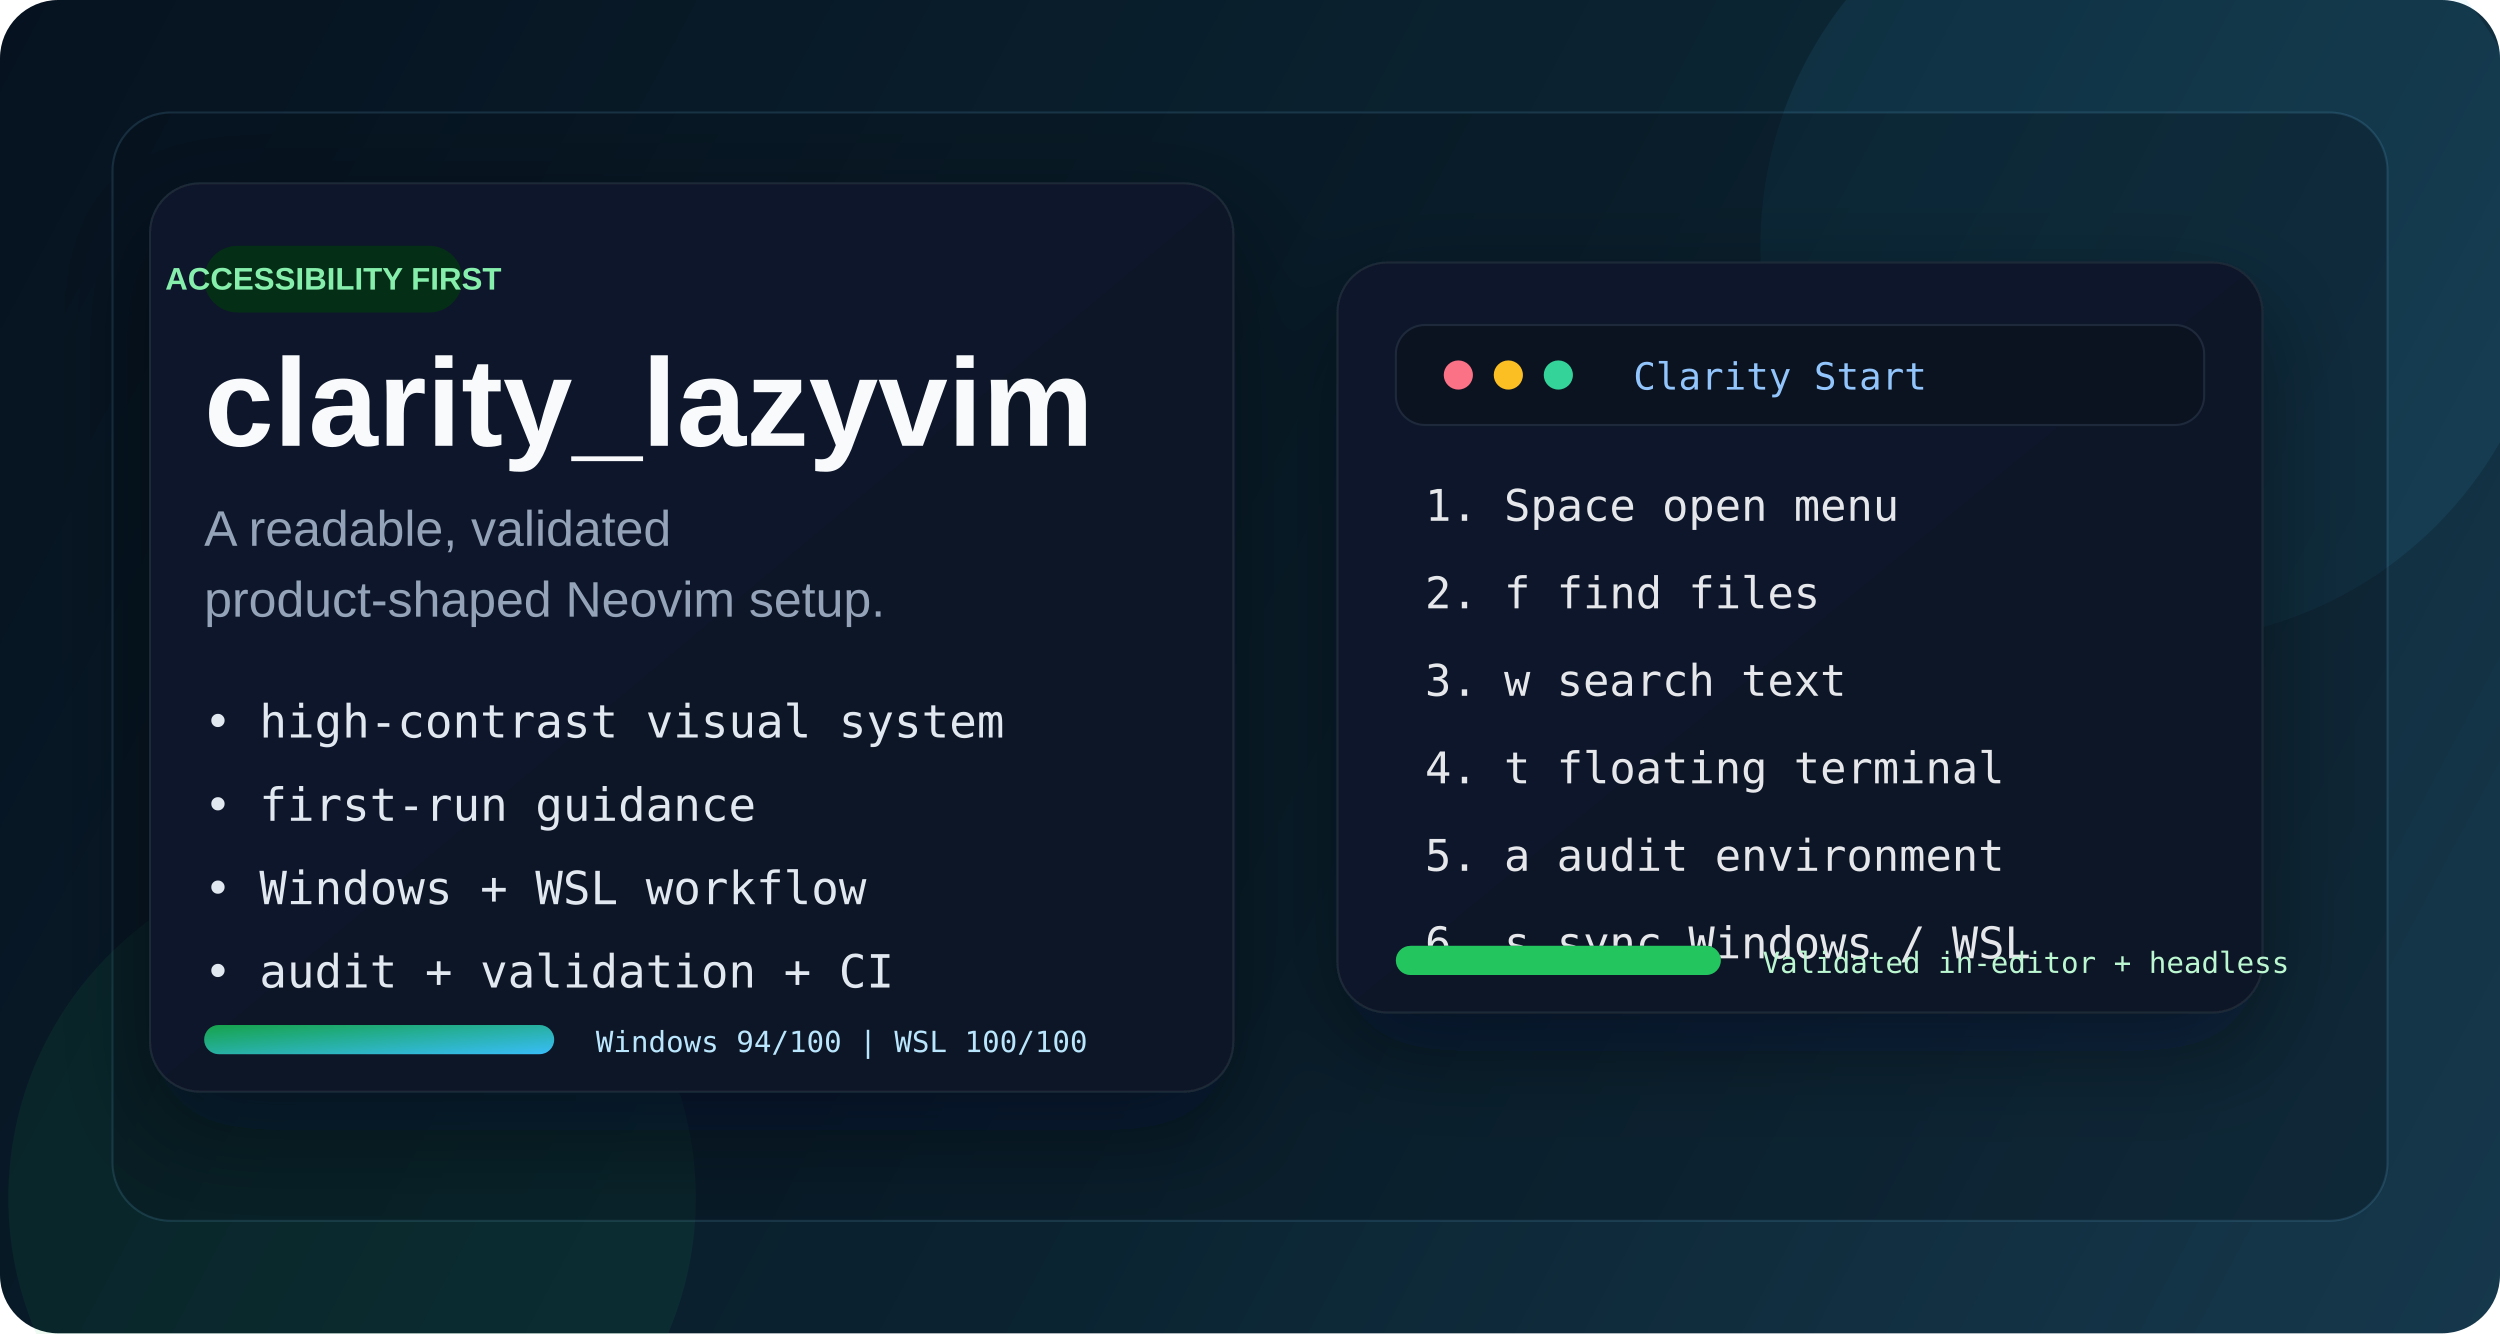
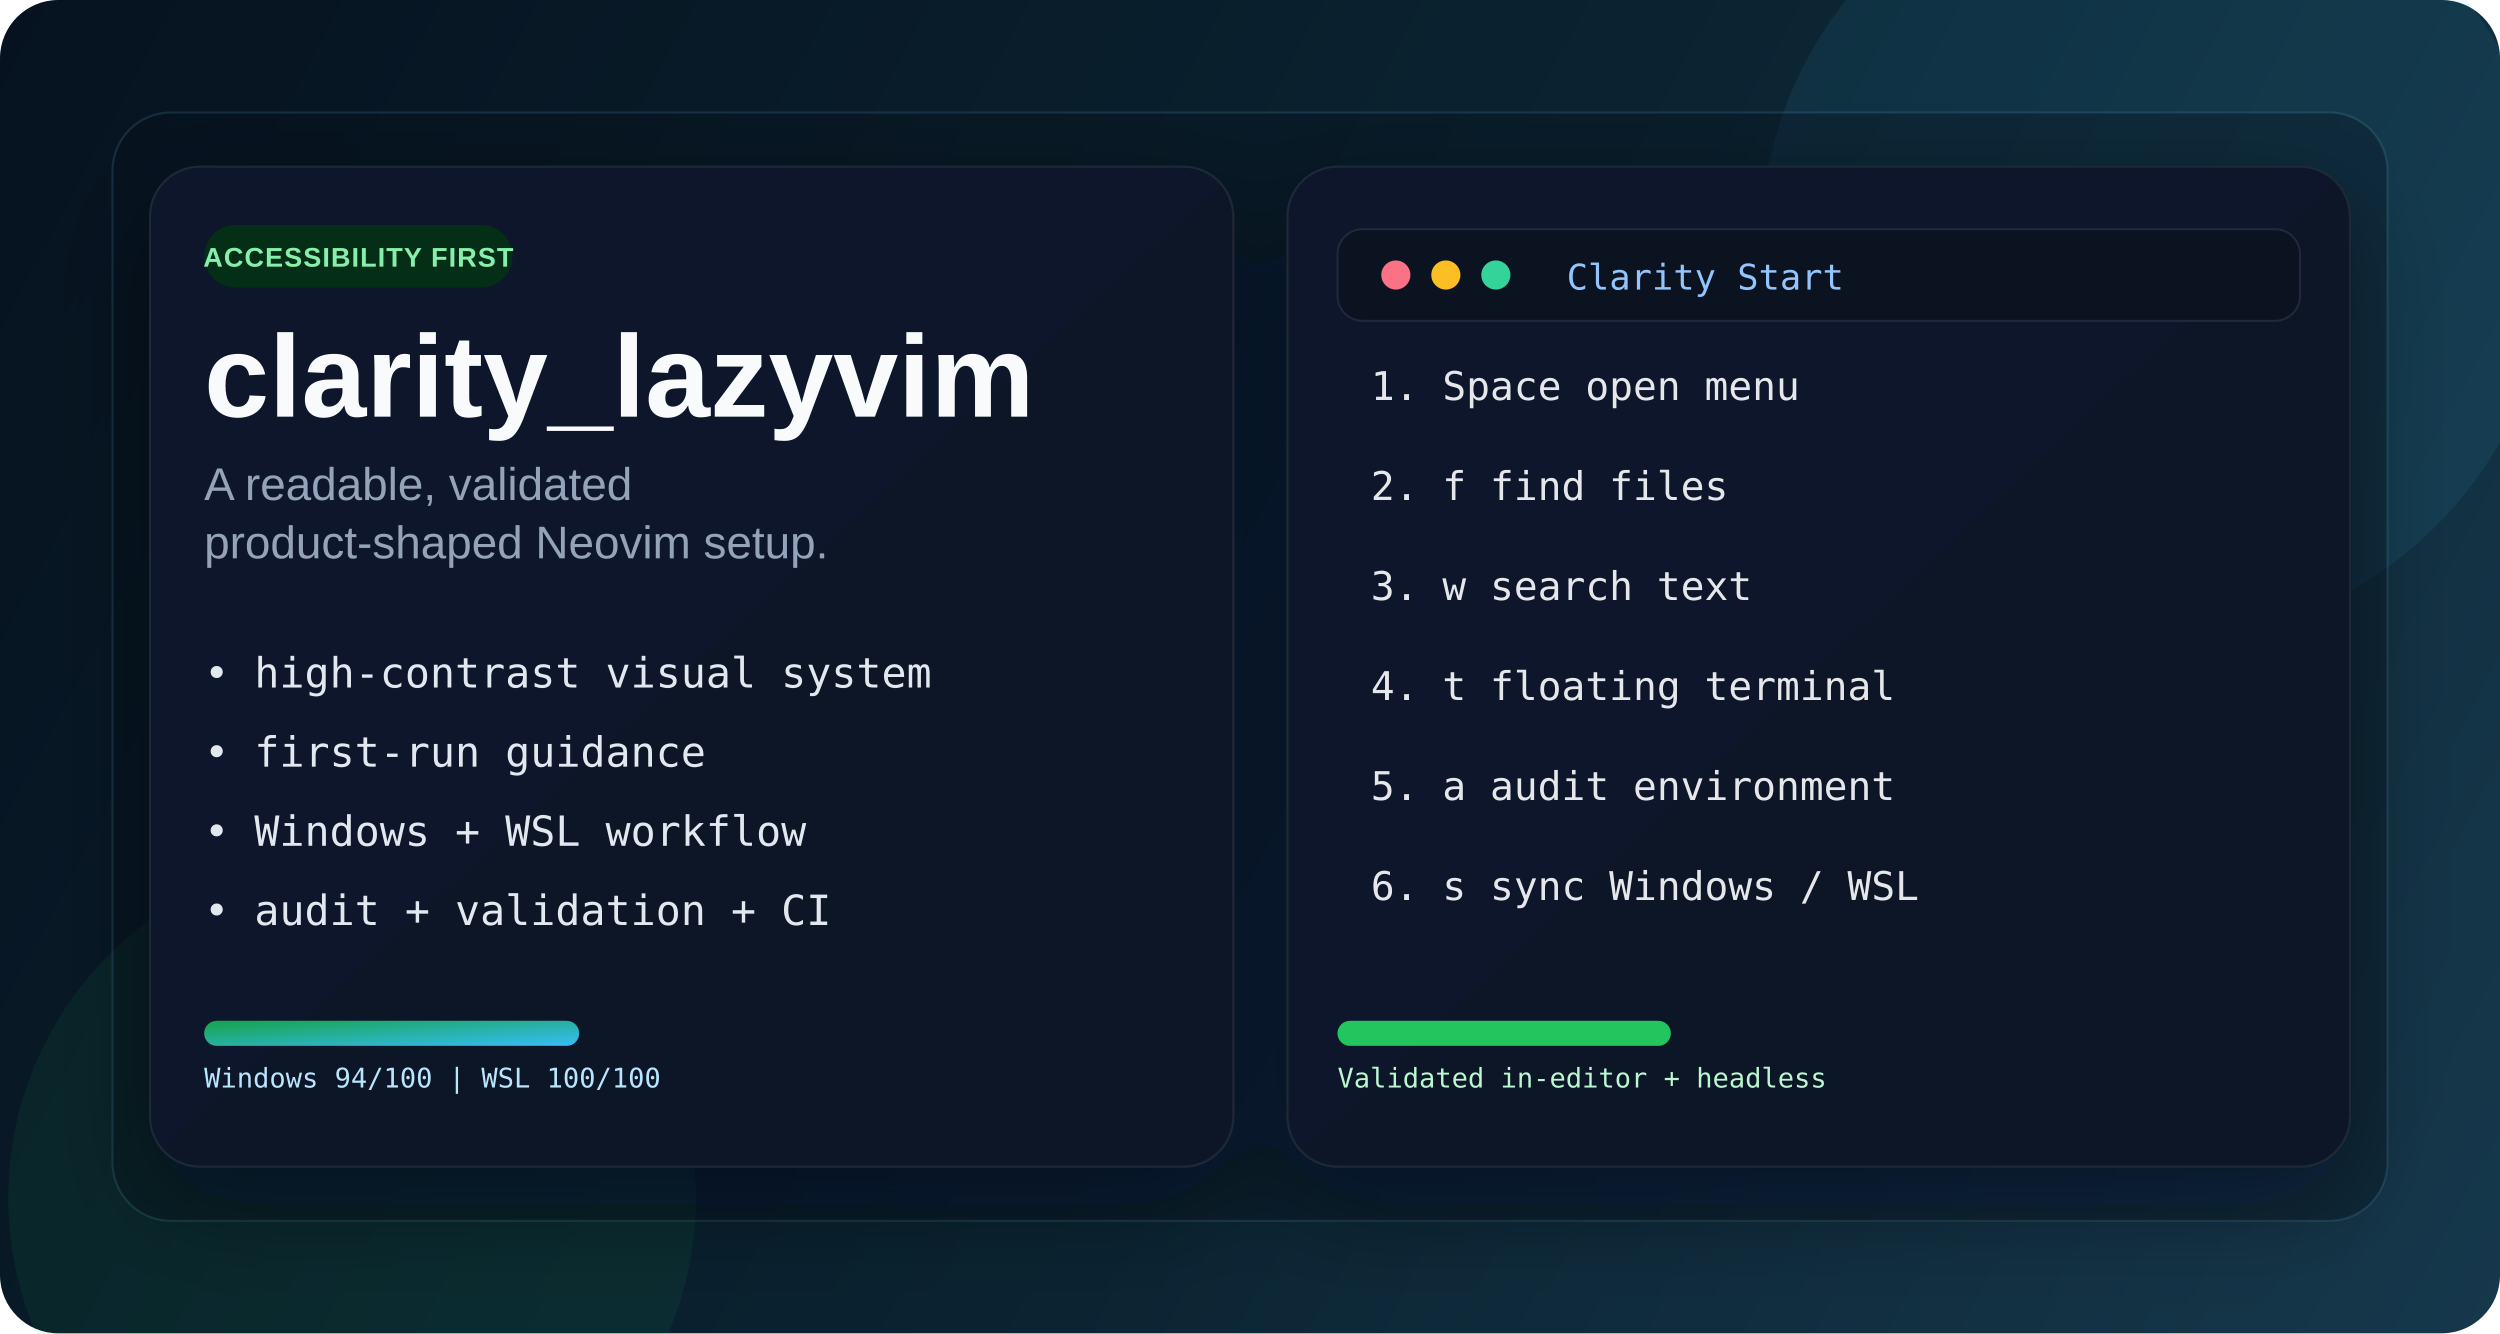
<svg xmlns="http://www.w3.org/2000/svg" width="1200" height="640" viewBox="0 0 1200 640" fill="none">
  <defs>
    <linearGradient id="bg" x1="0" y1="0" x2="1200" y2="640" gradientUnits="userSpaceOnUse">
      <stop stop-color="#06121F" />
      <stop offset="0.55" stop-color="#0B2432" />
      <stop offset="1" stop-color="#16384C" />
    </linearGradient>
    <linearGradient id="panel" x1="0" y1="0" x2="1" y2="1">
      <stop stop-color="#0F172A" />
      <stop offset="1" stop-color="#111827" />
    </linearGradient>
    <linearGradient id="accent" x1="0" y1="0" x2="1" y2="1">
      <stop stop-color="#16A34A" />
      <stop offset="1" stop-color="#38BDF8" />
    </linearGradient>
    <filter id="shadow" x="-20%" y="-20%" width="140%" height="140%">
      <feDropShadow dx="0" dy="18" stdDeviation="24" flood-color="#020617" flood-opacity="0.4" />
    </filter>
  </defs>
  <rect width="1200" height="640" rx="28" fill="url(#bg)" />
  <circle cx="1035" cy="118" r="190" fill="#38BDF8" fill-opacity="0.08" />
  <circle cx="169" cy="575" r="165" fill="#22C55E" fill-opacity="0.08" />
  <rect x="54" y="54" width="1092" height="532" rx="28" fill="#08111D" fill-opacity="0.36" stroke="#7DD3FC" stroke-opacity="0.14" />
  <g filter="url(#shadow)">
-     <rect x="72" y="88" width="520" height="436" rx="24" fill="url(#panel)" stroke="#1F2937" />
-     <rect x="642" y="126" width="444" height="360" rx="24" fill="url(#panel)" stroke="#1F2937" />
+     <rect x="72" y="80" width="520" height="480" rx="24" fill="url(#panel)" stroke="#1F2937" />
+     <rect x="618" y="80" width="510" height="480" rx="24" fill="url(#panel)" stroke="#1F2937" />
  </g>
-   <rect x="98" y="118" width="124" height="32" rx="16" fill="#052E16" />
-   <text x="160" y="139" text-anchor="middle" fill="#86EFAC" font-family="Space Grotesk, Segoe UI, Arial, sans-serif" font-size="15" font-weight="700">ACCESSIBILITY FIRST</text>
-   <text x="98" y="214" fill="#F8FAFC" font-family="Space Grotesk, Segoe UI, Arial, sans-serif" font-size="60" font-weight="700">clarity_lazyvim</text>
-   <text x="98" y="262" fill="#94A3B8" font-family="Space Grotesk, Segoe UI, Arial, sans-serif" font-size="24" font-weight="500">
-     <tspan x="98" dy="0">A readable, validated</tspan>
-     <tspan x="98" dy="34">product-shaped Neovim setup.</tspan>
-   </text>
-   <text x="98" y="354" fill="#E2E8F0" font-family="JetBrains Mono, Consolas, monospace" font-size="22">• high-contrast visual system</text>
-   <text x="98" y="394" fill="#E2E8F0" font-family="JetBrains Mono, Consolas, monospace" font-size="22">• first-run guidance</text>
-   <text x="98" y="434" fill="#E2E8F0" font-family="JetBrains Mono, Consolas, monospace" font-size="22">• Windows + WSL workflow</text>
-   <text x="98" y="474" fill="#E2E8F0" font-family="JetBrains Mono, Consolas, monospace" font-size="22">• audit + validation + CI</text>
-   <rect x="98" y="492" width="168" height="14" rx="7" fill="#1E293B" />
-   <rect x="98" y="492" width="168" height="14" rx="7" fill="url(#accent)" />
-   <text x="286" y="505" fill="#BAE6FD" font-family="JetBrains Mono, Consolas, monospace" font-size="14">Windows 94/100  |  WSL 100/100</text>
-   <rect x="670" y="156" width="388" height="48" rx="14" fill="#0B1220" stroke="#1E293B" />
-   <circle cx="700" cy="180" r="7" fill="#FB7185" />
-   <circle cx="724" cy="180" r="7" fill="#FBBF24" />
-   <circle cx="748" cy="180" r="7" fill="#34D399" />
-   <text x="784" y="187" fill="#93C5FD" font-family="JetBrains Mono, Consolas, monospace" font-size="18">Clarity Start</text>
-   <text x="684" y="250" fill="#E5E7EB" font-family="JetBrains Mono, Consolas, monospace" font-size="21">1. Space  open menu</text>
-   <text x="684" y="292" fill="#E5E7EB" font-family="JetBrains Mono, Consolas, monospace" font-size="21">2. f      find files</text>
-   <text x="684" y="334" fill="#E5E7EB" font-family="JetBrains Mono, Consolas, monospace" font-size="21">3. w      search text</text>
-   <text x="684" y="376" fill="#E5E7EB" font-family="JetBrains Mono, Consolas, monospace" font-size="21">4. t      floating terminal</text>
-   <text x="684" y="418" fill="#E5E7EB" font-family="JetBrains Mono, Consolas, monospace" font-size="21">5. a      audit environment</text>
-   <text x="684" y="460" fill="#E5E7EB" font-family="JetBrains Mono, Consolas, monospace" font-size="21">6. s      sync Windows / WSL</text>
-   <rect x="670" y="454" width="156" height="14" rx="7" fill="#1E293B" />
-   <rect x="670" y="454" width="156" height="14" rx="7" fill="#22C55E" />
-   <text x="846" y="467" fill="#BBF7D0" font-family="JetBrains Mono, Consolas, monospace" font-size="14">Validated in-editor + headless</text>
+   <rect x="98" y="108" width="148" height="30" rx="15" fill="#052E16" />
+   <text x="172" y="128" text-anchor="middle" fill="#86EFAC" font-family="Space Grotesk, Segoe UI, Arial, sans-serif" font-size="13" font-weight="700" letter-spacing="0.5">ACCESSIBILITY FIRST</text>
+   <text x="98" y="200" fill="#F8FAFC" font-family="Space Grotesk, Segoe UI, Arial, sans-serif" font-size="56" font-weight="700">clarity_lazyvim</text>
+   <text x="98" y="240" fill="#94A3B8" font-family="Space Grotesk, Segoe UI, Arial, sans-serif" font-size="22" font-weight="500">A readable, validated</text>
+   <text x="98" y="268" fill="#94A3B8" font-family="Space Grotesk, Segoe UI, Arial, sans-serif" font-size="22" font-weight="500">product-shaped Neovim setup.</text>
+   <text x="98" y="330" fill="#E2E8F0" font-family="JetBrains Mono, Consolas, monospace" font-size="20">• high-contrast visual system</text>
+   <text x="98" y="368" fill="#E2E8F0" font-family="JetBrains Mono, Consolas, monospace" font-size="20">• first-run guidance</text>
+   <text x="98" y="406" fill="#E2E8F0" font-family="JetBrains Mono, Consolas, monospace" font-size="20">• Windows + WSL workflow</text>
+   <text x="98" y="444" fill="#E2E8F0" font-family="JetBrains Mono, Consolas, monospace" font-size="20">• audit + validation + CI</text>
+   <rect x="98" y="490" width="180" height="12" rx="6" fill="#1E293B" />
+   <rect x="98" y="490" width="180" height="12" rx="6" fill="url(#accent)" />
+   <text x="98" y="522" fill="#BAE6FD" font-family="JetBrains Mono, Consolas, monospace" font-size="13">Windows 94/100  |  WSL 100/100</text>
+   <rect x="642" y="110" width="462" height="44" rx="12" fill="#0B1220" stroke="#1E293B" />
+   <circle cx="670" cy="132" r="7" fill="#FB7185" />
+   <circle cx="694" cy="132" r="7" fill="#FBBF24" />
+   <circle cx="718" cy="132" r="7" fill="#34D399" />
+   <text x="752" y="139" fill="#93C5FD" font-family="JetBrains Mono, Consolas, monospace" font-size="17">Clarity Start</text>
+   <text x="658" y="192" fill="#E5E7EB" font-family="JetBrains Mono, Consolas, monospace" font-size="19">1. Space  open menu</text>
+   <text x="658" y="240" fill="#E5E7EB" font-family="JetBrains Mono, Consolas, monospace" font-size="19">2. f      find files</text>
+   <text x="658" y="288" fill="#E5E7EB" font-family="JetBrains Mono, Consolas, monospace" font-size="19">3. w      search text</text>
+   <text x="658" y="336" fill="#E5E7EB" font-family="JetBrains Mono, Consolas, monospace" font-size="19">4. t      floating terminal</text>
+   <text x="658" y="384" fill="#E5E7EB" font-family="JetBrains Mono, Consolas, monospace" font-size="19">5. a      audit environment</text>
+   <text x="658" y="432" fill="#E5E7EB" font-family="JetBrains Mono, Consolas, monospace" font-size="19">6. s      sync Windows / WSL</text>
+   <rect x="642" y="490" width="160" height="12" rx="6" fill="#1E293B" />
+   <rect x="642" y="490" width="160" height="12" rx="6" fill="#22C55E" />
+   <text x="642" y="522" fill="#BBF7D0" font-family="JetBrains Mono, Consolas, monospace" font-size="13">Validated in-editor + headless</text>
</svg>
